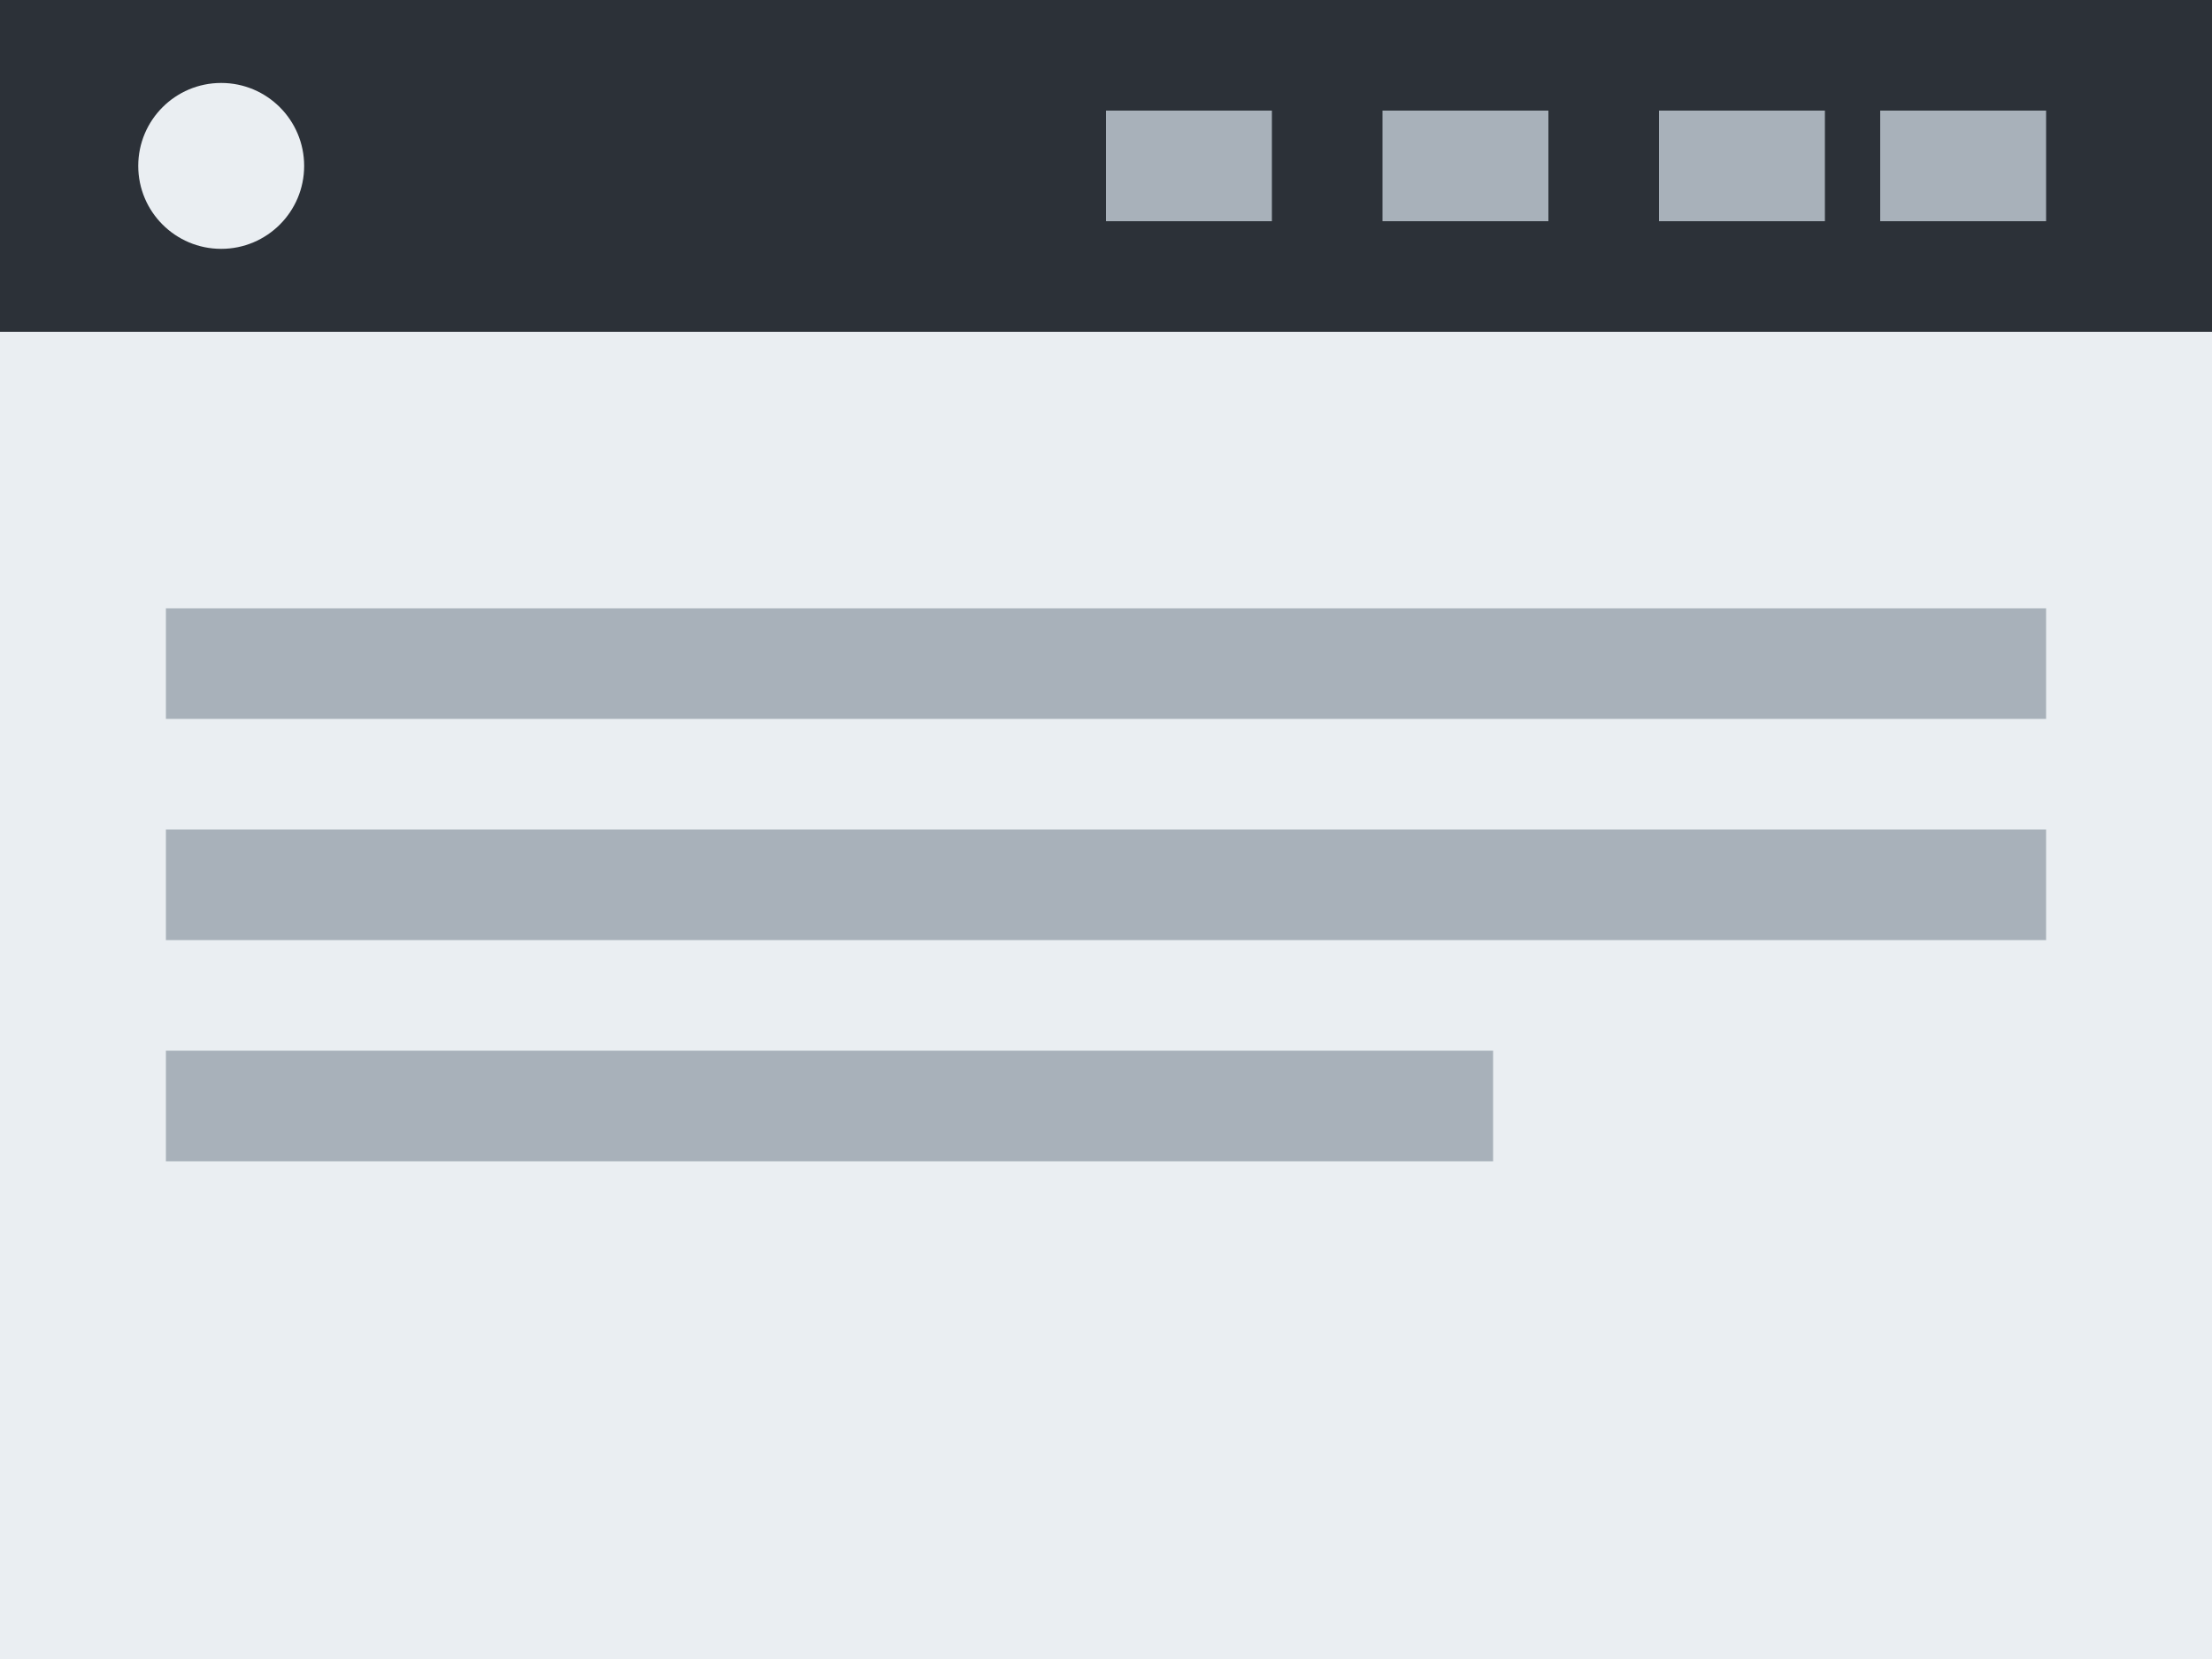
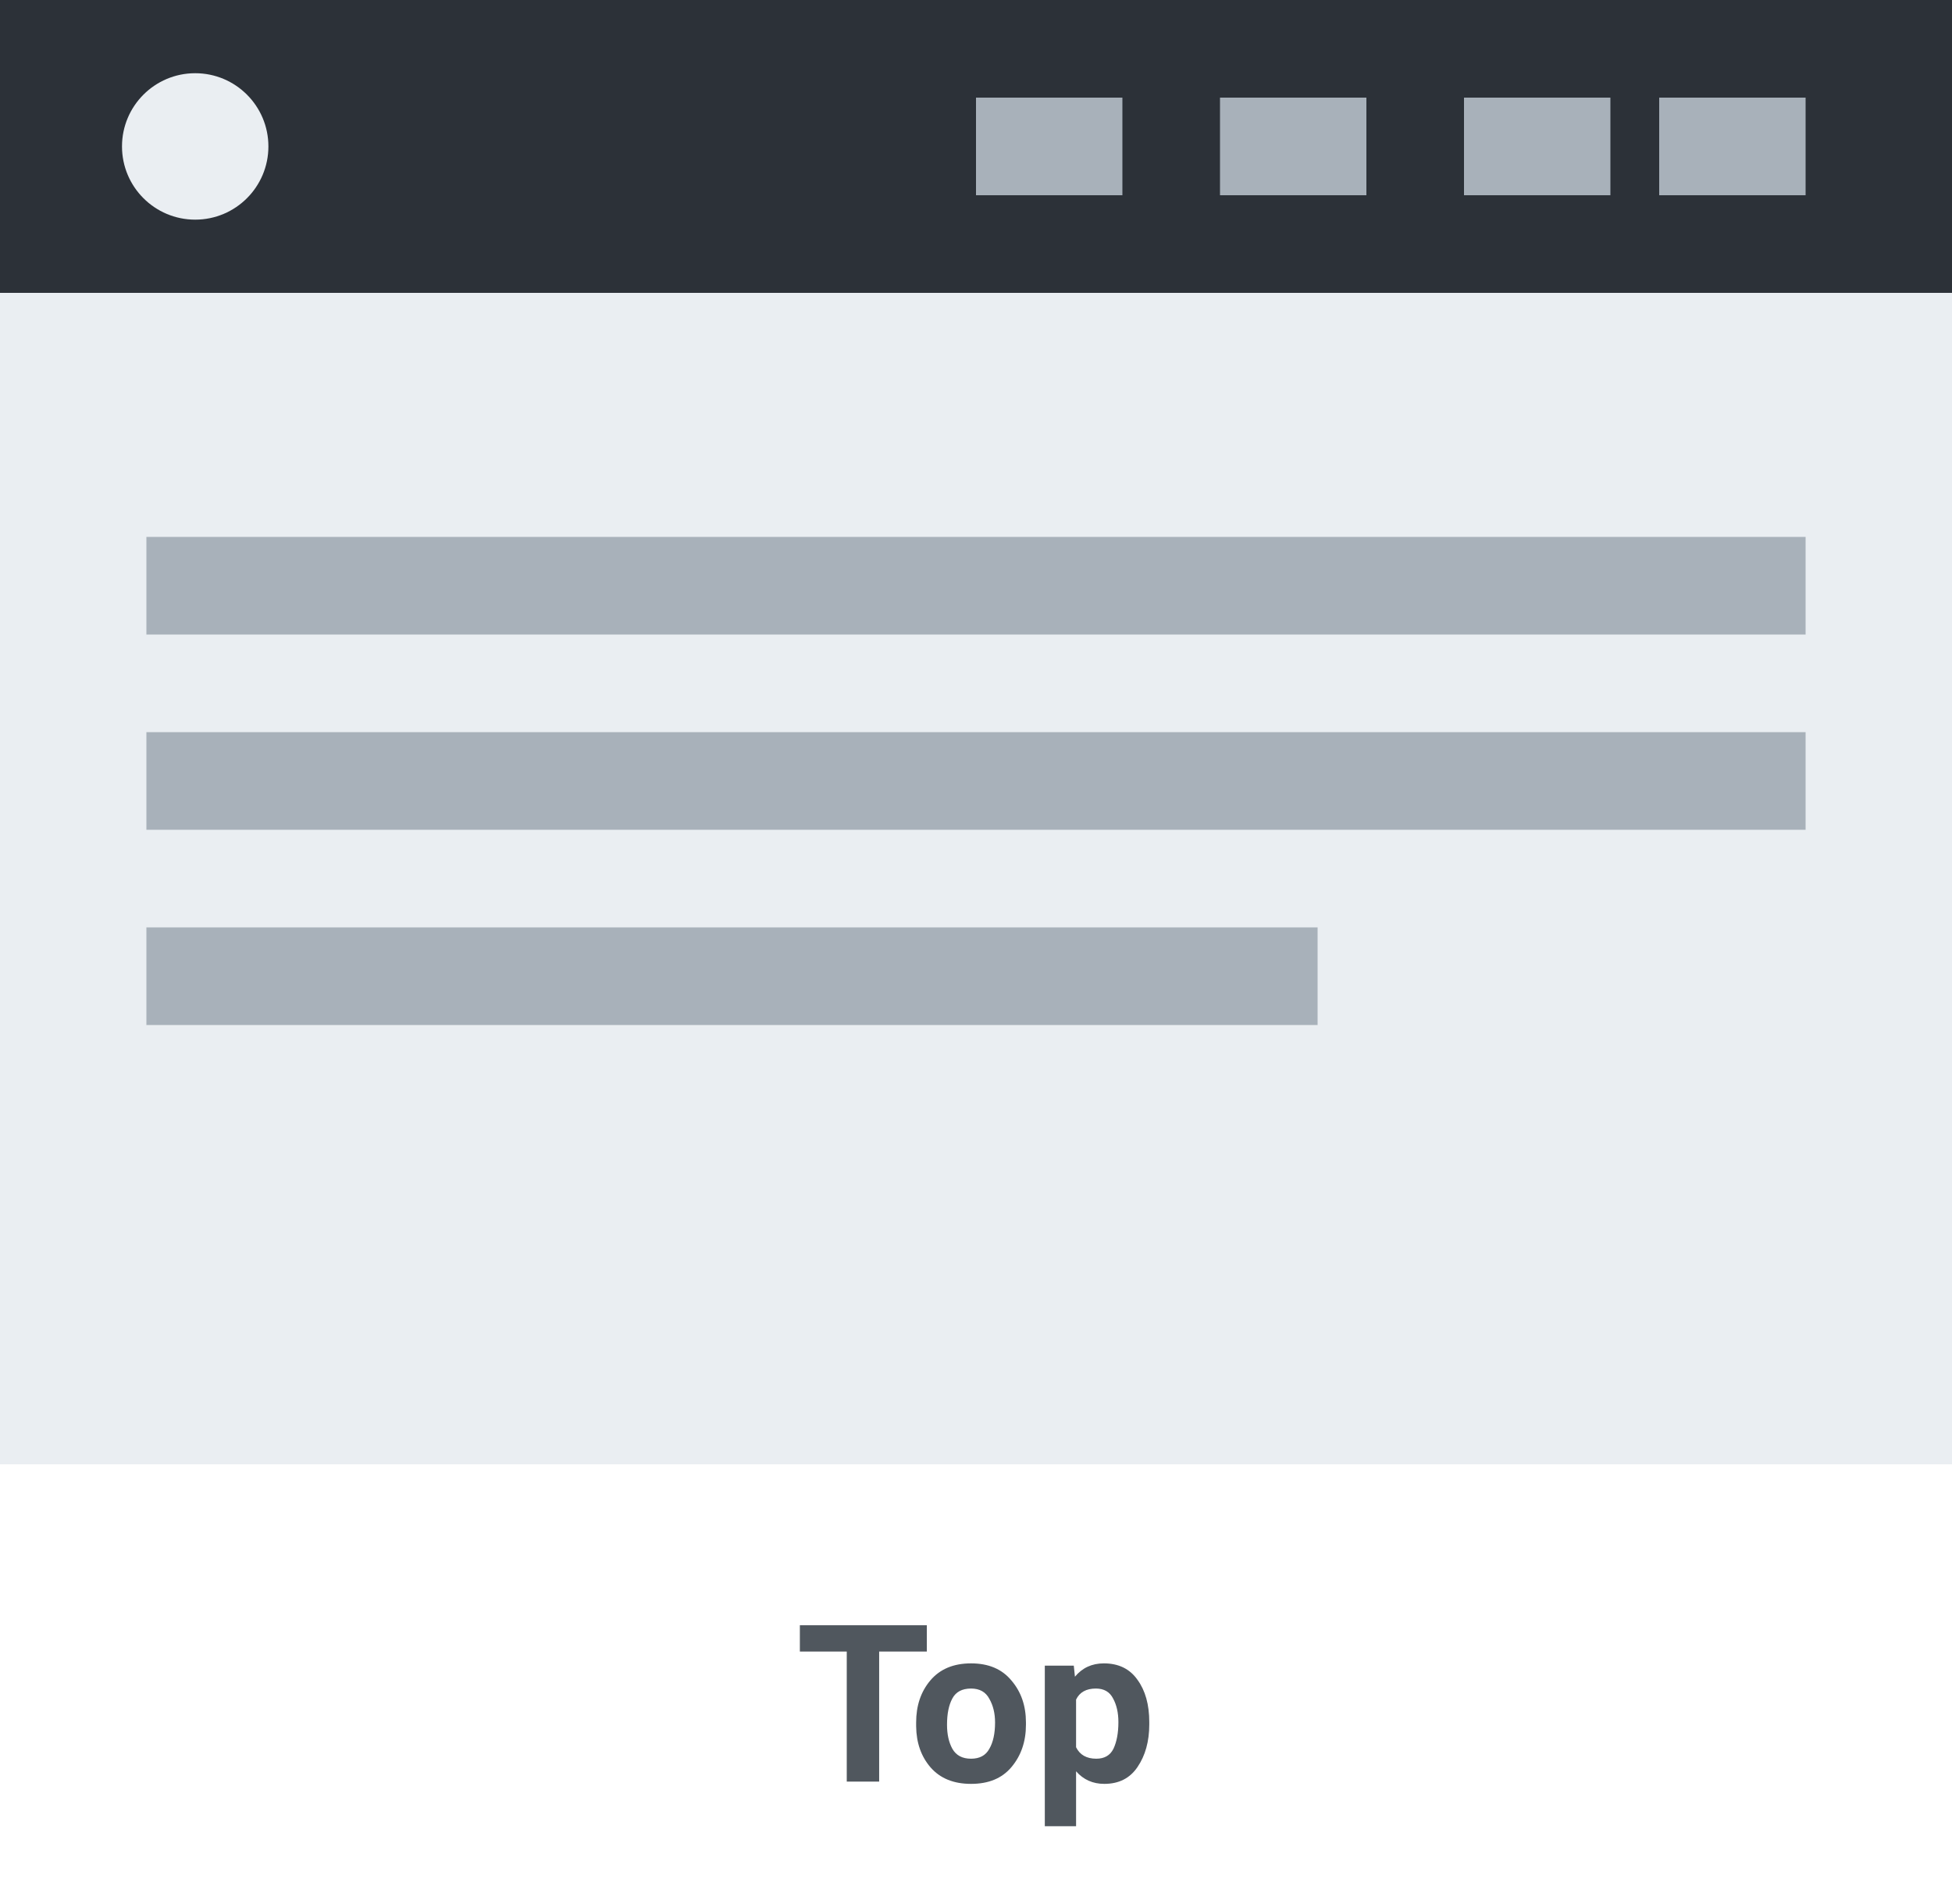
- <svg xmlns="http://www.w3.org/2000/svg" viewBox="0 0 80 60" preserveAspectRatio="xMidYMid meet">
+ <svg xmlns="http://www.w3.org/2000/svg" viewBox="0 0 80 78" preserveAspectRatio="xMidYMid meet">
  <rect width="80" height="60" fill="#eaeef2" />
  <rect x="0" y="0" width="80" height="12" fill="#2c3138" />
  <circle cx="8" cy="6" r="3" fill="#eaeef2" />
  <rect x="40" y="4" width="6" height="4" fill="#a8b1ba" />
  <rect x="50" y="4" width="6" height="4" fill="#a8b1ba" />
  <rect x="60" y="4" width="6" height="4" fill="#a8b1ba" />
  <rect x="68" y="4" width="6" height="4" fill="#a8b1ba" />
  <rect x="6" y="22" width="68" height="4" fill="#a8b1ba" />
  <rect x="6" y="30" width="68" height="4" fill="#a8b1ba" />
  <rect x="6" y="38" width="48" height="4" fill="#a8b1ba" />
+   <text x="40" y="73" text-anchor="middle" font-family="-apple-system,Segoe UI,Roboto,sans-serif" font-size="9" font-weight="600" fill="#50575e">Top</text>
</svg>
